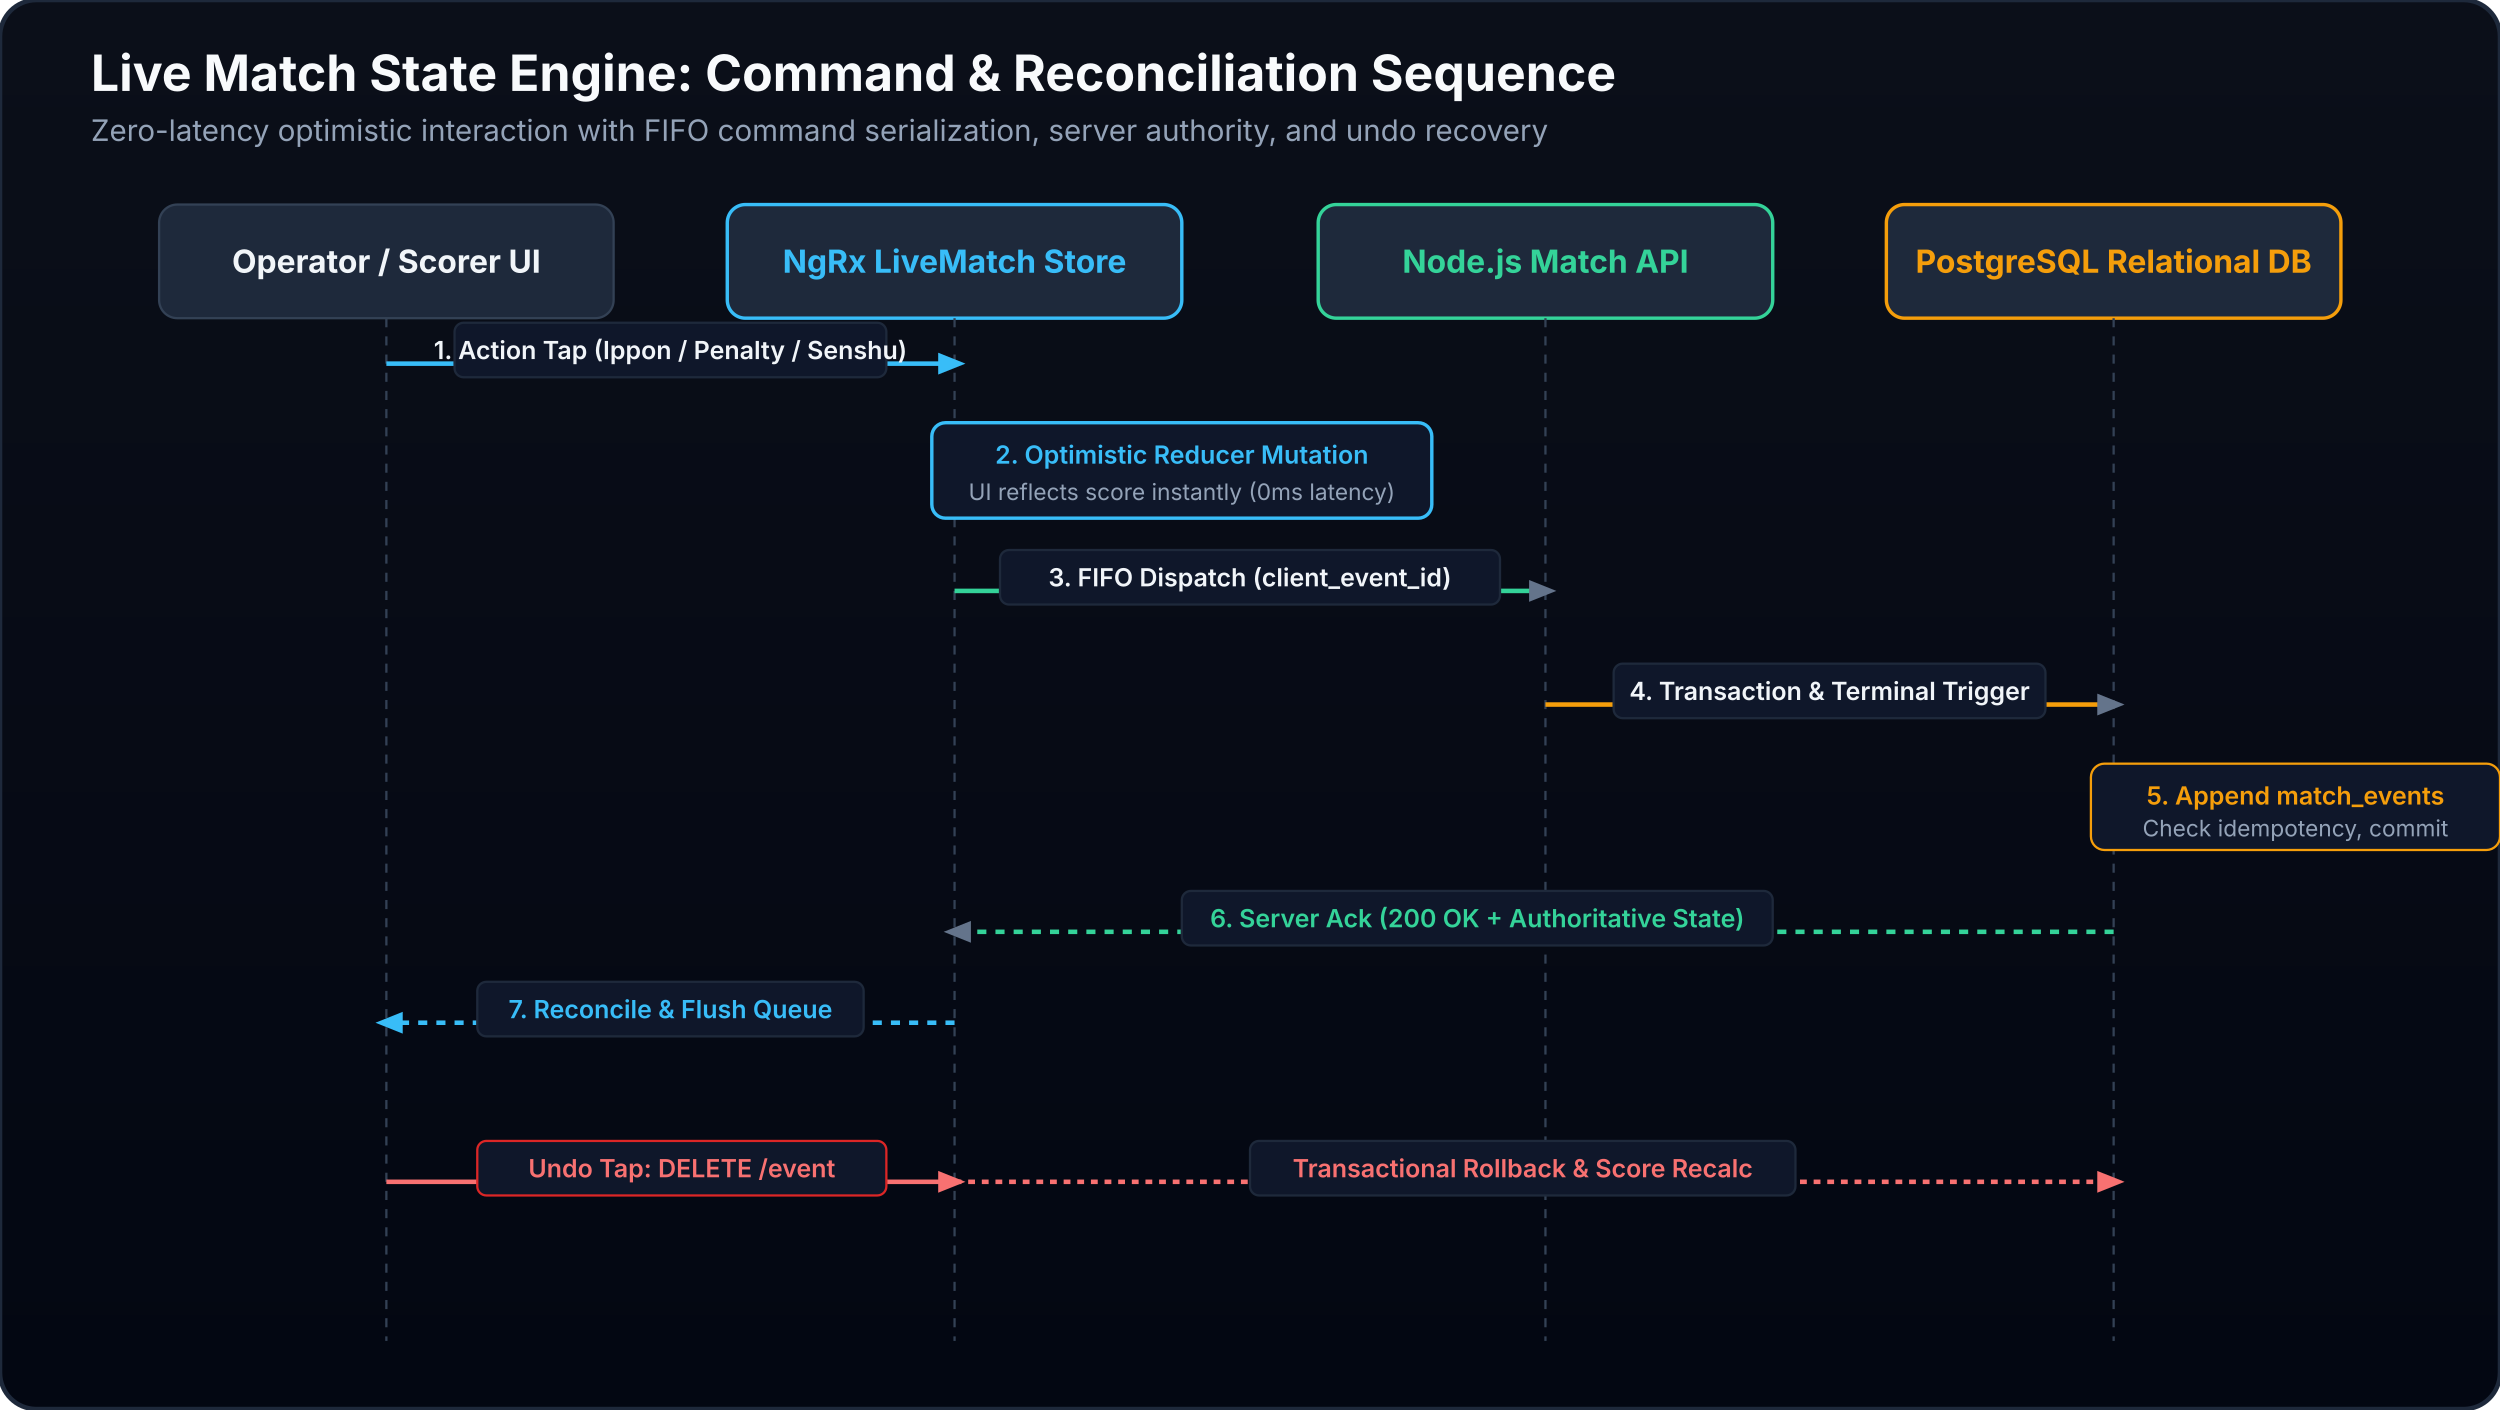
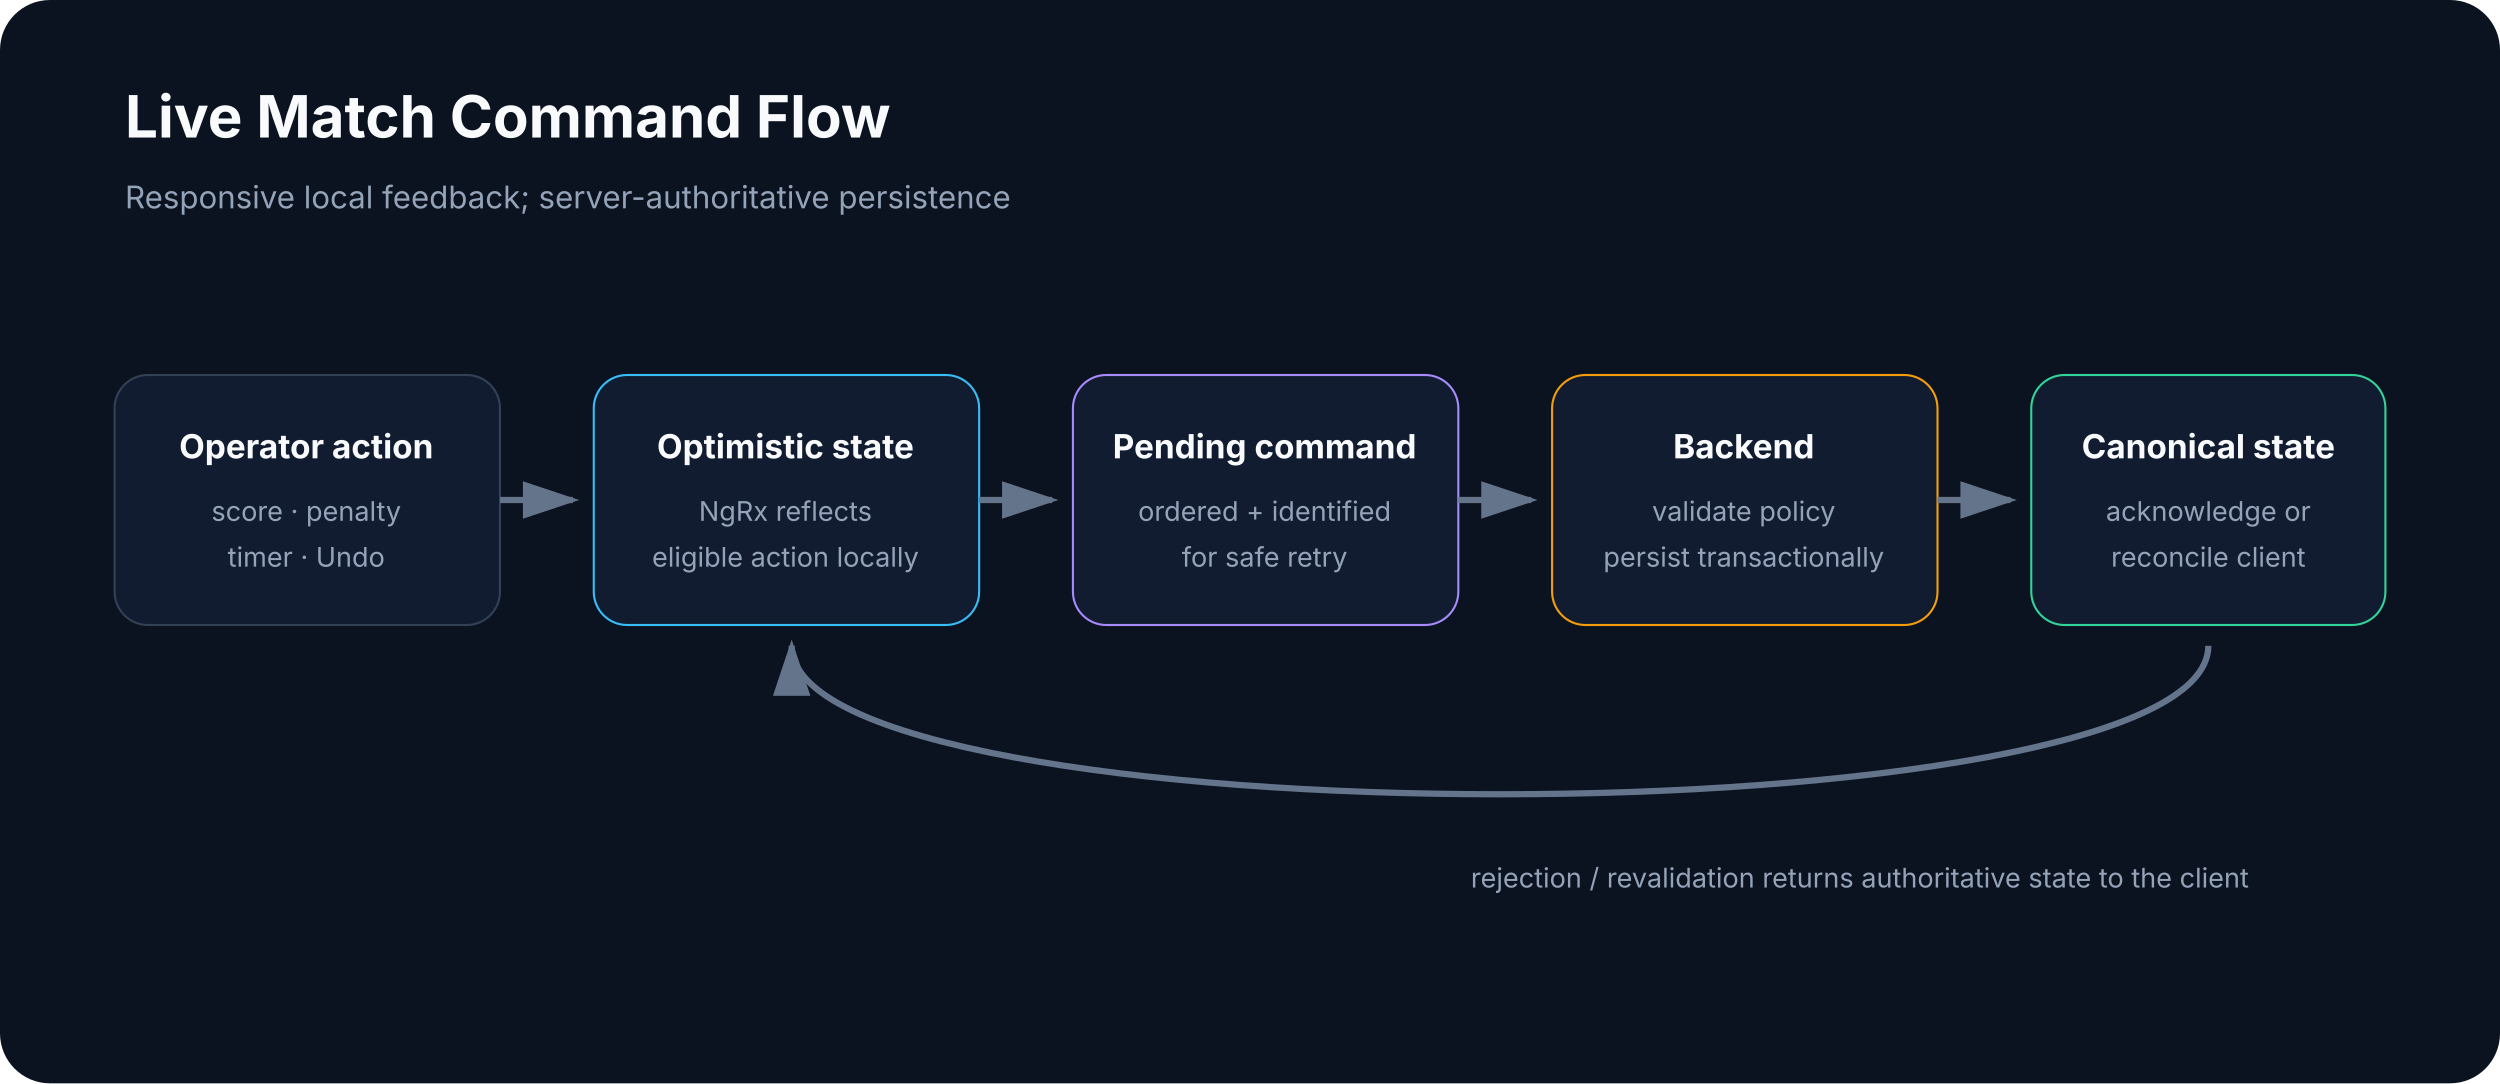
- <svg xmlns="http://www.w3.org/2000/svg" viewBox="0 0 1100 620" width="100%" height="100%" role="img" aria-labelledby="lmf-title lmf-desc">
+ <svg xmlns="http://www.w3.org/2000/svg" viewBox="0 0 1200 520" role="img" aria-labelledby="title desc">
+   <rect width="1200" height="520" rx="24" fill="#0b1220" />
+   <text x="60" y="66" font-family="system-ui,-apple-system,sans-serif" font-size="28" font-weight="700" fill="#f8fafc">Live Match Command Flow</text>
+   <text x="60" y="100" font-family="system-ui,-apple-system,sans-serif" font-size="15" fill="#94a3b8">Responsive local feedback; server-authoritative persistence</text>
  <defs>
-     <linearGradient id="bg2" x1="0" y1="0" x2="0" y2="1">
-       <stop offset="0%" stop-color="#0b0f19" />
-       <stop offset="100%" stop-color="#030712" />
-     </linearGradient>
-     <linearGradient id="blue2" x1="0" y1="0" x2="1" y2="1">
-       <stop offset="0%" stop-color="#38bdf8" />
-       <stop offset="100%" stop-color="#2563eb" />
-     </linearGradient>
-     <linearGradient id="red2" x1="0" y1="0" x2="1" y2="1">
-       <stop offset="0%" stop-color="#f87171" />
-       <stop offset="100%" stop-color="#dc2626" />
-     </linearGradient>
-     <linearGradient id="emerald2" x1="0" y1="0" x2="1" y2="1">
-       <stop offset="0%" stop-color="#34d399" />
-       <stop offset="100%" stop-color="#059669" />
-     </linearGradient>
-     <marker id="ar" viewBox="0 0 10 10" refX="6" refY="5" markerWidth="6" markerHeight="6" orient="auto-start-reverse">
-       <path d="M 0 1 L 10 5 L 0 9 z" fill="#64748b" />
-     </marker>
-     <marker id="ar-blue" viewBox="0 0 10 10" refX="6" refY="5" markerWidth="6" markerHeight="6" orient="auto-start-reverse">
-       <path d="M 0 1 L 10 5 L 0 9 z" fill="#38bdf8" />
-     </marker>
-     <marker id="ar-red" viewBox="0 0 10 10" refX="6" refY="5" markerWidth="6" markerHeight="6" orient="auto-start-reverse">
-       <path d="M 0 1 L 10 5 L 0 9 z" fill="#f87171" />
+     <marker id="a" markerWidth="10" markerHeight="10" refX="8" refY="3" orient="auto">
+       <path d="M0,0 L0,6 L9,3 z" fill="#64748b" />
    </marker>
  </defs>
-   <rect width="1100" height="620" rx="16" fill="url(#bg2)" stroke="#1e293b" stroke-width="2" />
-   <g transform="translate(40, 40)">
-     <text font-family="system-ui, -apple-system, sans-serif" font-size="22" font-weight="700" fill="#f8fafc">Live Match State Engine: Command &amp; Reconciliation Sequence</text>
-     <text y="22" font-family="system-ui, -apple-system, sans-serif" font-size="13" fill="#94a3b8">Zero-latency optimistic interaction with FIFO command serialization, server authority, and undo recovery</text>
+   <g font-family="system-ui,-apple-system,sans-serif">
+     <g transform="translate(55 180)">
+       <rect width="185" height="120" rx="16" fill="#111c31" stroke="#334155" />
+       <text x="92" y="40" text-anchor="middle" font-size="16" font-weight="700" fill="#f8fafc">Operator action</text>
+       <text x="92" y="70" text-anchor="middle" font-size="13" fill="#94a3b8">score · penalty</text>
+       <text x="92" y="92" text-anchor="middle" font-size="13" fill="#94a3b8">timer · Undo</text>
+     </g>
+     <g transform="translate(285 180)">
+       <rect width="185" height="120" rx="16" fill="#111c31" stroke="#38bdf8" />
+       <text x="92" y="40" text-anchor="middle" font-size="16" font-weight="700" fill="#f8fafc">Optimistic state</text>
+       <text x="92" y="70" text-anchor="middle" font-size="13" fill="#94a3b8">NgRx reflects</text>
+       <text x="92" y="92" text-anchor="middle" font-size="13" fill="#94a3b8">eligible action locally</text>
+     </g>
+     <g transform="translate(515 180)">
+       <rect width="185" height="120" rx="16" fill="#111c31" stroke="#a78bfa" />
+       <text x="92" y="40" text-anchor="middle" font-size="16" font-weight="700" fill="#f8fafc">Pending command</text>
+       <text x="92" y="70" text-anchor="middle" font-size="13" fill="#94a3b8">ordered + identified</text>
+       <text x="92" y="92" text-anchor="middle" font-size="13" fill="#94a3b8">for safe retry</text>
+     </g>
+     <g transform="translate(745 180)">
+       <rect width="185" height="120" rx="16" fill="#111c31" stroke="#f59e0b" />
+       <text x="92" y="40" text-anchor="middle" font-size="16" font-weight="700" fill="#f8fafc">Backend</text>
+       <text x="92" y="70" text-anchor="middle" font-size="13" fill="#94a3b8">validate policy</text>
+       <text x="92" y="92" text-anchor="middle" font-size="13" fill="#94a3b8">persist transactionally</text>
+     </g>
+     <g transform="translate(975 180)">
+       <rect width="170" height="120" rx="16" fill="#111c31" stroke="#34d399" />
+       <text x="85" y="40" text-anchor="middle" font-size="16" font-weight="700" fill="#f8fafc">Canonical state</text>
+       <text x="85" y="70" text-anchor="middle" font-size="13" fill="#94a3b8">acknowledge or</text>
+       <text x="85" y="92" text-anchor="middle" font-size="13" fill="#94a3b8">reconcile client</text>
+     </g>
  </g>
-   <g transform="translate(70, 90)">
-     <rect width="200" height="50" rx="8" fill="#1e293b" stroke="#334155" />
-     <text x="100" y="30" font-family="system-ui, -apple-system, sans-serif" font-size="14" font-weight="700" fill="#f1f5f9" text-anchor="middle">Operator / Scorer UI</text>
-     <line x1="100" y1="50" x2="100" y2="500" stroke="#334155" stroke-dasharray="4,4" />
+   <g stroke="#64748b" stroke-width="3" fill="none" marker-end="url(#a)">
+     <path d="M240 240 H275" />
+     <path d="M470 240 H505" />
+     <path d="M700 240 H735" />
+     <path d="M930 240 H965" />
+     <path d="M1060 310 C1060 405 380 405 380 310" />
  </g>
-   <g transform="translate(320, 90)">
-     <rect width="200" height="50" rx="8" fill="#1e293b" stroke="#38bdf8" stroke-width="1.5" />
-     <text x="100" y="30" font-family="system-ui, -apple-system, sans-serif" font-size="14" font-weight="700" fill="#38bdf8" text-anchor="middle">NgRx LiveMatch Store</text>
-     <line x1="100" y1="50" x2="100" y2="500" stroke="#334155" stroke-dasharray="4,4" />
-   </g>
-   <g transform="translate(580, 90)">
-     <rect width="200" height="50" rx="8" fill="#1e293b" stroke="#34d399" stroke-width="1.5" />
-     <text x="100" y="30" font-family="system-ui, -apple-system, sans-serif" font-size="14" font-weight="700" fill="#34d399" text-anchor="middle">Node.js Match API</text>
-     <line x1="100" y1="50" x2="100" y2="500" stroke="#334155" stroke-dasharray="4,4" />
-   </g>
-   <g transform="translate(830, 90)">
-     <rect width="200" height="50" rx="8" fill="#1e293b" stroke="#f59e0b" stroke-width="1.5" />
-     <text x="100" y="30" font-family="system-ui, -apple-system, sans-serif" font-size="14" font-weight="700" fill="#f59e0b" text-anchor="middle">PostgreSQL Relational DB</text>
-     <line x1="100" y1="50" x2="100" y2="500" stroke="#334155" stroke-dasharray="4,4" />
-   </g>
-   <g transform="translate(0, 160)">
-     <path d="M 170 0 L 420 0" stroke="#38bdf8" stroke-width="2" marker-end="url(#ar-blue)" />
-     <rect x="200" y="-18" width="190" height="24" rx="4" fill="#0f172a" stroke="#1e293b" />
-     <text x="295" y="-2" font-family="system-ui, -apple-system, sans-serif" font-size="11" font-weight="600" fill="#f1f5f9" text-anchor="middle">1. Action Tap (Ippon / Penalty / Senshu)</text>
-   </g>
-   <g transform="translate(420, 200)">
-     <rect x="-10" y="-14" width="220" height="42" rx="6" fill="#0f172a" stroke="#38bdf8" stroke-width="1.5" />
-     <text x="100" y="4" font-family="system-ui, -apple-system, sans-serif" font-size="11" font-weight="600" fill="#38bdf8" text-anchor="middle">2. Optimistic Reducer Mutation</text>
-     <text x="100" y="20" font-family="system-ui, -apple-system, sans-serif" font-size="10" fill="#94a3b8" text-anchor="middle">UI reflects score instantly (0ms latency)</text>
-   </g>
-   <g transform="translate(0, 260)">
-     <path d="M 420 0 L 680 0" stroke="#34d399" stroke-width="2" marker-end="url(#ar)" />
-     <rect x="440" y="-18" width="220" height="24" rx="4" fill="#0f172a" stroke="#1e293b" />
-     <text x="550" y="-2" font-family="system-ui, -apple-system, sans-serif" font-size="11" font-weight="600" fill="#f1f5f9" text-anchor="middle">3. FIFO Dispatch (client_event_id)</text>
-   </g>
-   <g transform="translate(0, 310)">
-     <path d="M 680 0 L 930 0" stroke="#f59e0b" stroke-width="2" marker-end="url(#ar)" />
-     <rect x="710" y="-18" width="190" height="24" rx="4" fill="#0f172a" stroke="#1e293b" />
-     <text x="805" y="-2" font-family="system-ui, -apple-system, sans-serif" font-size="11" font-weight="600" fill="#f1f5f9" text-anchor="middle">4. Transaction &amp; Terminal Trigger</text>
-   </g>
-   <g transform="translate(930, 350)">
-     <rect x="-10" y="-14" width="180" height="38" rx="6" fill="#0f172a" stroke="#f59e0b" />
-     <text x="80" y="4" font-family="system-ui, -apple-system, sans-serif" font-size="11" font-weight="600" fill="#f59e0b" text-anchor="middle">5. Append match_events</text>
-     <text x="80" y="18" font-family="system-ui, -apple-system, sans-serif" font-size="10" fill="#94a3b8" text-anchor="middle">Check idempotency, commit</text>
-   </g>
-   <g transform="translate(0, 410)">
-     <path d="M 930 0 L 420 0" stroke="#34d399" stroke-width="2" stroke-dasharray="4,4" marker-end="url(#ar)" />
-     <rect x="520" y="-18" width="260" height="24" rx="4" fill="#0f172a" stroke="#1e293b" />
-     <text x="650" y="-2" font-family="system-ui, -apple-system, sans-serif" font-size="11" font-weight="600" fill="#34d399" text-anchor="middle">6. Server Ack (200 OK + Authoritative State)</text>
-   </g>
-   <g transform="translate(0, 450)">
-     <path d="M 420 0 L 170 0" stroke="#38bdf8" stroke-width="2" stroke-dasharray="4,4" marker-end="url(#ar-blue)" />
-     <rect x="210" y="-18" width="170" height="24" rx="4" fill="#0f172a" stroke="#1e293b" />
-     <text x="295" y="-2" font-family="system-ui, -apple-system, sans-serif" font-size="11" font-weight="600" fill="#38bdf8" text-anchor="middle">7. Reconcile &amp; Flush Queue</text>
-   </g>
-   <g transform="translate(0, 520)">
-     <path d="M 170 0 L 420 0" stroke="#f87171" stroke-width="2" marker-end="url(#ar-red)" />
-     <rect x="210" y="-18" width="180" height="24" rx="4" fill="#0f172a" stroke="#dc2626" />
-     <text x="300" y="-2" font-family="system-ui, -apple-system, sans-serif" font-size="11" font-weight="600" fill="#f87171" text-anchor="middle">Undo Tap: DELETE /event</text>
-     <path d="M 420 0 L 930 0" stroke="#f87171" stroke-width="2" stroke-dasharray="3,3" marker-end="url(#ar-red)" />
-     <rect x="550" y="-18" width="240" height="24" rx="4" fill="#0f172a" stroke="#1e293b" />
-     <text x="670" y="-2" font-family="system-ui, -apple-system, sans-serif" font-size="11" font-weight="600" fill="#f87171" text-anchor="middle">Transactional Rollback &amp; Score Recalc</text>
-   </g>
+   <text x="706" y="426" font-family="system-ui,-apple-system,sans-serif" font-size="13" fill="#94a3b8">rejection / revalidation returns authoritative state to the client</text>
</svg>
